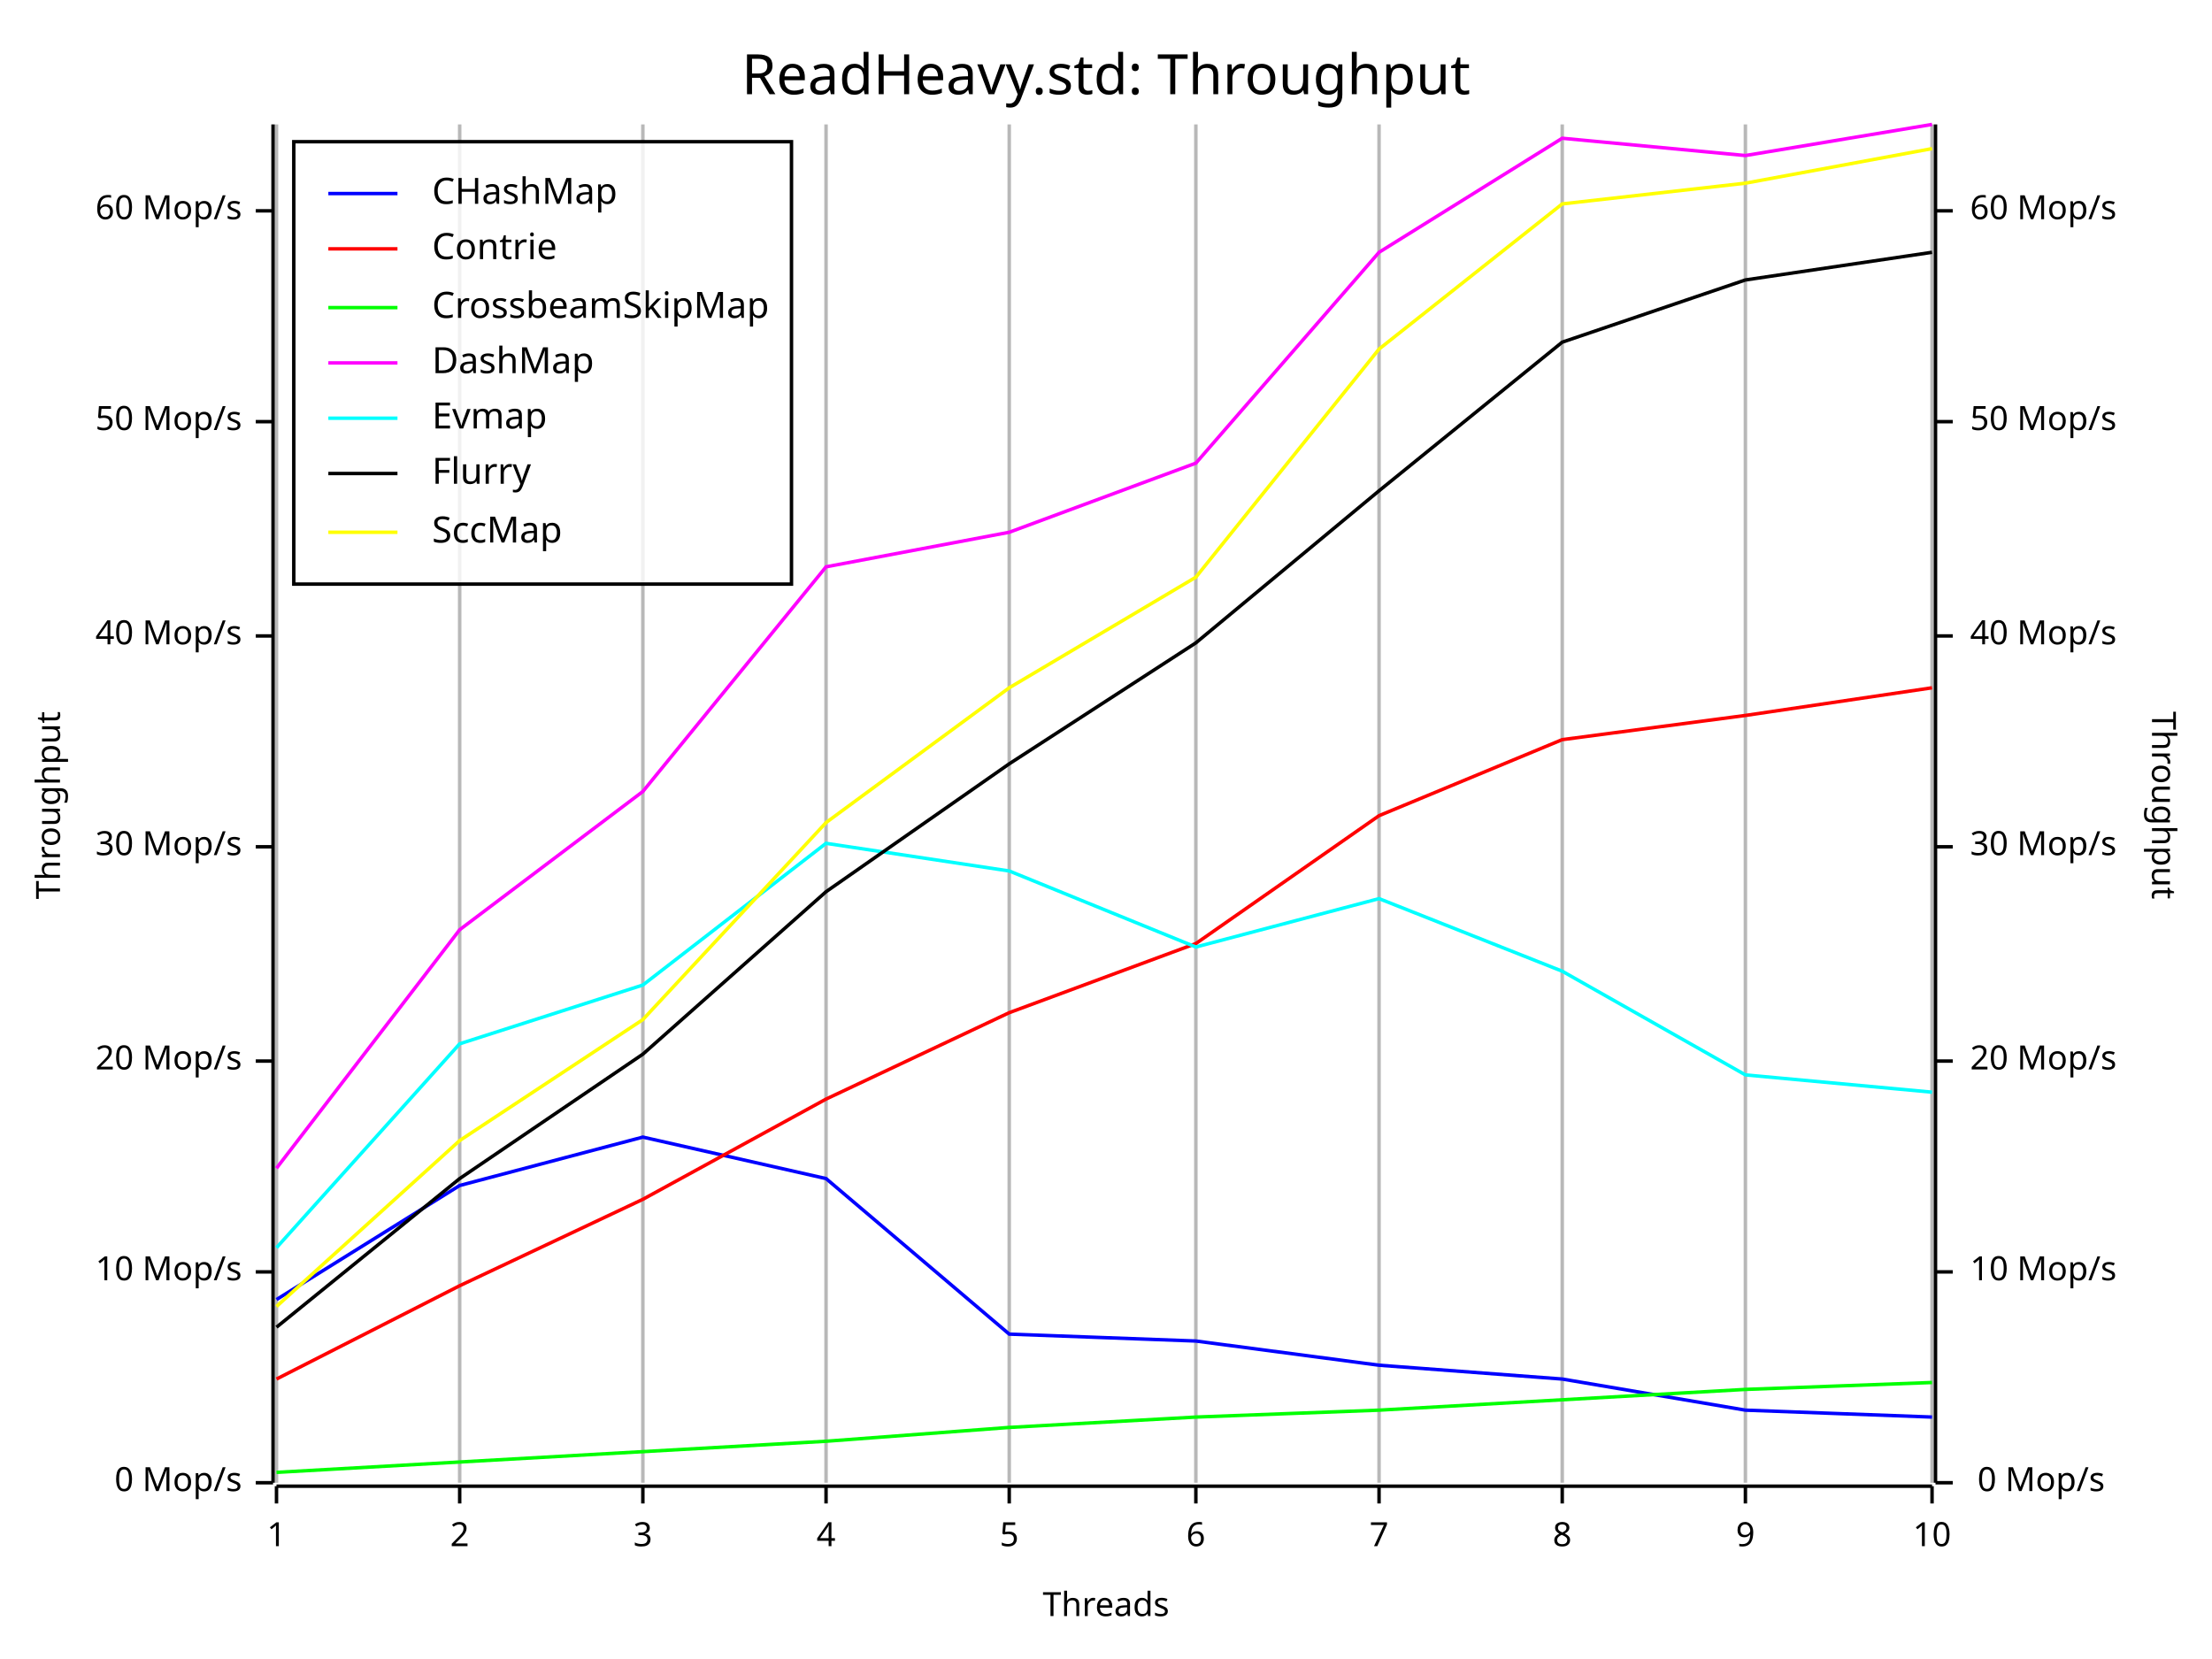
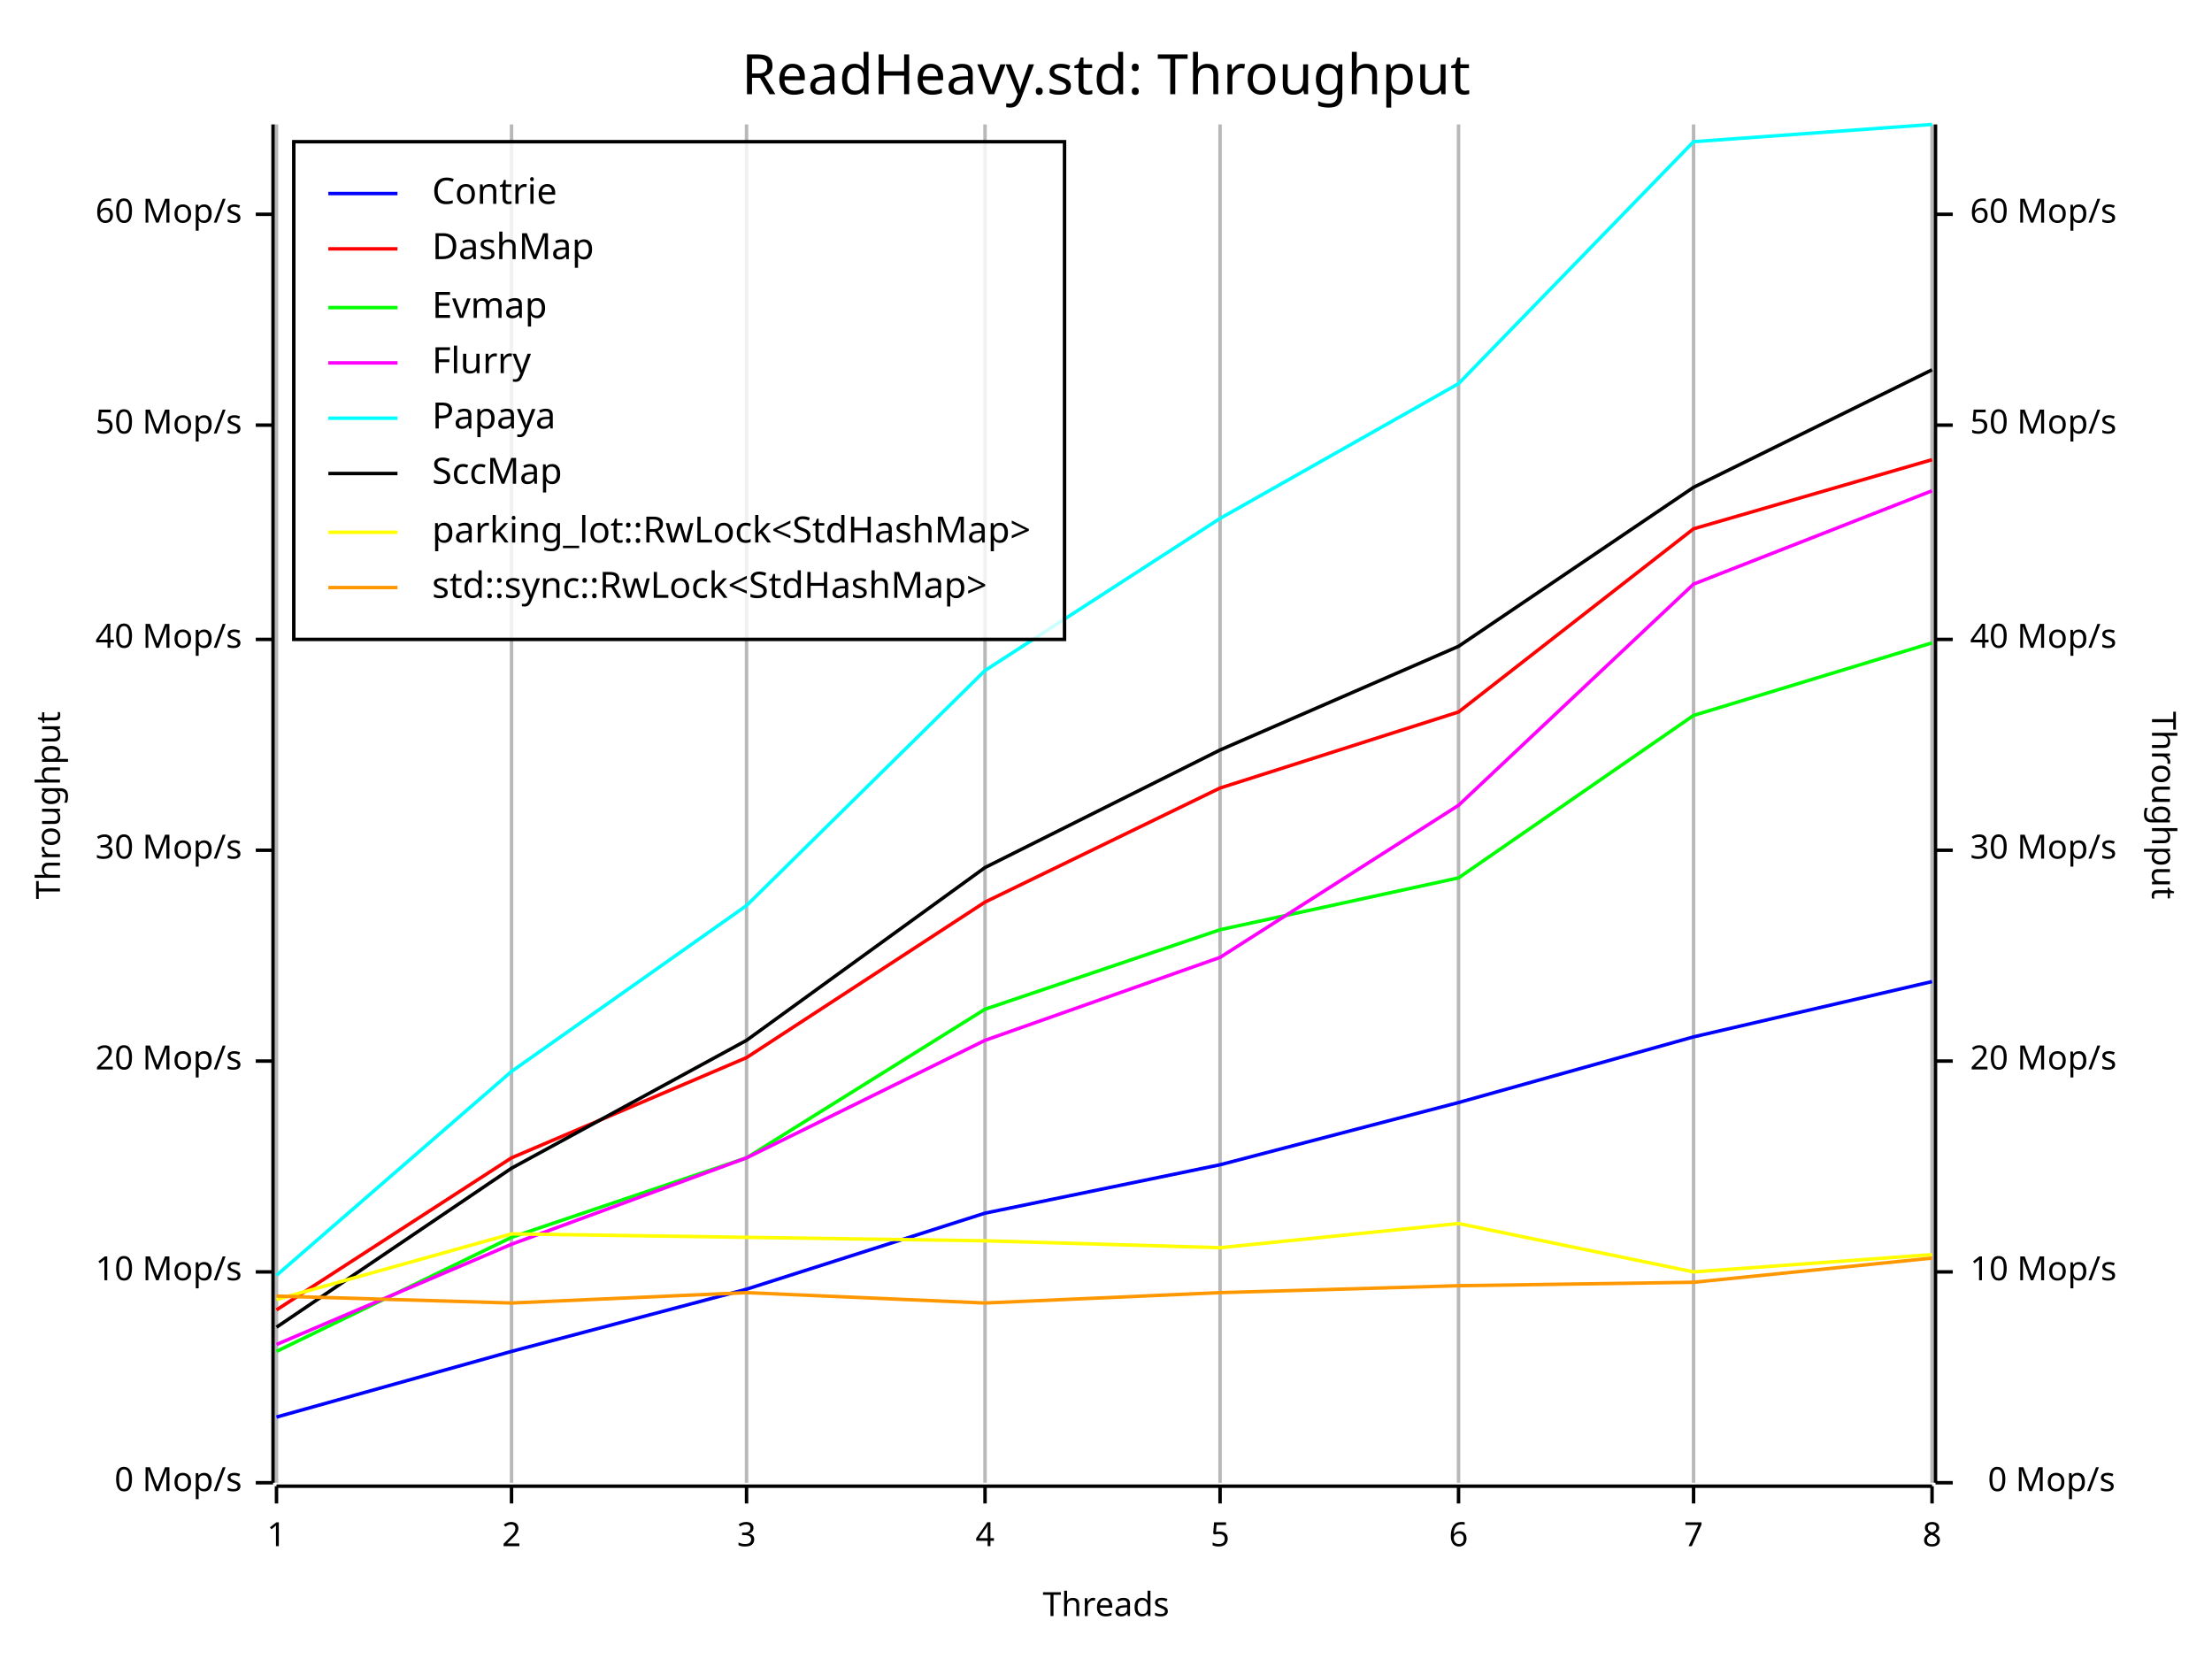
<svg xmlns="http://www.w3.org/2000/svg" width="640" height="480" viewBox="0 0 640 480">
  <rect x="0" y="0" width="640" height="480" opacity="1" fill="#FFFFFF" stroke="none" />
  <text x="320" y="15" dy="0.76em" text-anchor="middle" font-family="Fira Code" font-size="16.129" opacity="1" fill="#000000">
ReadHeavy.std: Throughput
</text>
  <line opacity="0.1" stroke="#000000" stroke-width="1" x1="80" y1="429" x2="80" y2="36" />
-   <line opacity="0.1" stroke="#000000" stroke-width="1" x1="133" y1="429" x2="133" y2="36" />
-   <line opacity="0.1" stroke="#000000" stroke-width="1" x1="186" y1="429" x2="186" y2="36" />
-   <line opacity="0.1" stroke="#000000" stroke-width="1" x1="239" y1="429" x2="239" y2="36" />
-   <line opacity="0.1" stroke="#000000" stroke-width="1" x1="292" y1="429" x2="292" y2="36" />
-   <line opacity="0.1" stroke="#000000" stroke-width="1" x1="346" y1="429" x2="346" y2="36" />
-   <line opacity="0.1" stroke="#000000" stroke-width="1" x1="399" y1="429" x2="399" y2="36" />
-   <line opacity="0.1" stroke="#000000" stroke-width="1" x1="452" y1="429" x2="452" y2="36" />
-   <line opacity="0.1" stroke="#000000" stroke-width="1" x1="505" y1="429" x2="505" y2="36" />
+   <line opacity="0.1" stroke="#000000" stroke-width="1" x1="148" y1="429" x2="148" y2="36" />
+   <line opacity="0.1" stroke="#000000" stroke-width="1" x1="216" y1="429" x2="216" y2="36" />
+   <line opacity="0.1" stroke="#000000" stroke-width="1" x1="285" y1="429" x2="285" y2="36" />
+   <line opacity="0.1" stroke="#000000" stroke-width="1" x1="353" y1="429" x2="353" y2="36" />
+   <line opacity="0.1" stroke="#000000" stroke-width="1" x1="422" y1="429" x2="422" y2="36" />
+   <line opacity="0.1" stroke="#000000" stroke-width="1" x1="490" y1="429" x2="490" y2="36" />
  <line opacity="0.1" stroke="#000000" stroke-width="1" x1="559" y1="429" x2="559" y2="36" />
  <text x="10" y="233" dy="0.76em" text-anchor="middle" font-family="sans-serif" font-size="9.677" opacity="1" fill="#000000" transform="rotate(270, 10, 233)">
Throughput
</text>
  <text x="320" y="470" dy="-0.5ex" text-anchor="middle" font-family="sans-serif" font-size="9.677" opacity="1" fill="#000000">
Threads
</text>
  <text x="630" y="233" dy="0.76em" text-anchor="middle" font-family="sans-serif" font-size="9.677" opacity="1" fill="#000000" transform="rotate(90, 630, 233)">
Throughput
</text>
  <line opacity="0.2" stroke="#000000" stroke-width="1" x1="80" y1="429" x2="80" y2="36" />
-   <line opacity="0.2" stroke="#000000" stroke-width="1" x1="133" y1="429" x2="133" y2="36" />
-   <line opacity="0.2" stroke="#000000" stroke-width="1" x1="186" y1="429" x2="186" y2="36" />
-   <line opacity="0.2" stroke="#000000" stroke-width="1" x1="239" y1="429" x2="239" y2="36" />
-   <line opacity="0.2" stroke="#000000" stroke-width="1" x1="292" y1="429" x2="292" y2="36" />
-   <line opacity="0.2" stroke="#000000" stroke-width="1" x1="346" y1="429" x2="346" y2="36" />
-   <line opacity="0.2" stroke="#000000" stroke-width="1" x1="399" y1="429" x2="399" y2="36" />
-   <line opacity="0.2" stroke="#000000" stroke-width="1" x1="452" y1="429" x2="452" y2="36" />
-   <line opacity="0.2" stroke="#000000" stroke-width="1" x1="505" y1="429" x2="505" y2="36" />
+   <line opacity="0.2" stroke="#000000" stroke-width="1" x1="148" y1="429" x2="148" y2="36" />
+   <line opacity="0.2" stroke="#000000" stroke-width="1" x1="216" y1="429" x2="216" y2="36" />
+   <line opacity="0.2" stroke="#000000" stroke-width="1" x1="285" y1="429" x2="285" y2="36" />
+   <line opacity="0.2" stroke="#000000" stroke-width="1" x1="353" y1="429" x2="353" y2="36" />
+   <line opacity="0.2" stroke="#000000" stroke-width="1" x1="422" y1="429" x2="422" y2="36" />
+   <line opacity="0.2" stroke="#000000" stroke-width="1" x1="490" y1="429" x2="490" y2="36" />
  <line opacity="0.2" stroke="#000000" stroke-width="1" x1="559" y1="429" x2="559" y2="36" />
  <polyline fill="none" opacity="1" stroke="#000000" stroke-width="1" points="79,36 79,429 " />
  <text x="70" y="429" dy="0.5ex" text-anchor="end" font-family="sans-serif" font-size="9.677" opacity="1" fill="#000000">
0 Mop/s
</text>
  <polyline fill="none" opacity="1" stroke="#000000" stroke-width="1" points="74,429 79,429 " />
  <text x="70" y="368" dy="0.5ex" text-anchor="end" font-family="sans-serif" font-size="9.677" opacity="1" fill="#000000">
10 Mop/s
</text>
  <polyline fill="none" opacity="1" stroke="#000000" stroke-width="1" points="74,368 79,368 " />
  <text x="70" y="307" dy="0.5ex" text-anchor="end" font-family="sans-serif" font-size="9.677" opacity="1" fill="#000000">
20 Mop/s
</text>
  <polyline fill="none" opacity="1" stroke="#000000" stroke-width="1" points="74,307 79,307 " />
-   <text x="70" y="245" dy="0.5ex" text-anchor="end" font-family="sans-serif" font-size="9.677" opacity="1" fill="#000000">
+   <text x="70" y="246" dy="0.5ex" text-anchor="end" font-family="sans-serif" font-size="9.677" opacity="1" fill="#000000">
30 Mop/s
</text>
-   <polyline fill="none" opacity="1" stroke="#000000" stroke-width="1" points="74,245 79,245 " />
-   <text x="70" y="184" dy="0.5ex" text-anchor="end" font-family="sans-serif" font-size="9.677" opacity="1" fill="#000000">
+   <polyline fill="none" opacity="1" stroke="#000000" stroke-width="1" points="74,246 79,246 " />
+   <text x="70" y="185" dy="0.5ex" text-anchor="end" font-family="sans-serif" font-size="9.677" opacity="1" fill="#000000">
40 Mop/s
</text>
-   <polyline fill="none" opacity="1" stroke="#000000" stroke-width="1" points="74,184 79,184 " />
-   <text x="70" y="122" dy="0.5ex" text-anchor="end" font-family="sans-serif" font-size="9.677" opacity="1" fill="#000000">
+   <polyline fill="none" opacity="1" stroke="#000000" stroke-width="1" points="74,185 79,185 " />
+   <text x="70" y="123" dy="0.5ex" text-anchor="end" font-family="sans-serif" font-size="9.677" opacity="1" fill="#000000">
50 Mop/s
</text>
-   <polyline fill="none" opacity="1" stroke="#000000" stroke-width="1" points="74,122 79,122 " />
-   <text x="70" y="61" dy="0.5ex" text-anchor="end" font-family="sans-serif" font-size="9.677" opacity="1" fill="#000000">
+   <polyline fill="none" opacity="1" stroke="#000000" stroke-width="1" points="74,123 79,123 " />
+   <text x="70" y="62" dy="0.5ex" text-anchor="end" font-family="sans-serif" font-size="9.677" opacity="1" fill="#000000">
60 Mop/s
</text>
-   <polyline fill="none" opacity="1" stroke="#000000" stroke-width="1" points="74,61 79,61 " />
+   <polyline fill="none" opacity="1" stroke="#000000" stroke-width="1" points="74,62 79,62 " />
  <polyline fill="none" opacity="1" stroke="#000000" stroke-width="1" points="80,430 559,430 " />
  <text x="80" y="440" dy="0.76em" text-anchor="middle" font-family="sans-serif" font-size="9.677" opacity="1" fill="#000000">
1
</text>
  <polyline fill="none" opacity="1" stroke="#000000" stroke-width="1" points="80,430 80,435 " />
-   <text x="133" y="440" dy="0.76em" text-anchor="middle" font-family="sans-serif" font-size="9.677" opacity="1" fill="#000000">
+   <text x="148" y="440" dy="0.76em" text-anchor="middle" font-family="sans-serif" font-size="9.677" opacity="1" fill="#000000">
2
</text>
-   <polyline fill="none" opacity="1" stroke="#000000" stroke-width="1" points="133,430 133,435 " />
-   <text x="186" y="440" dy="0.76em" text-anchor="middle" font-family="sans-serif" font-size="9.677" opacity="1" fill="#000000">
+   <polyline fill="none" opacity="1" stroke="#000000" stroke-width="1" points="148,430 148,435 " />
+   <text x="216" y="440" dy="0.76em" text-anchor="middle" font-family="sans-serif" font-size="9.677" opacity="1" fill="#000000">
3
</text>
-   <polyline fill="none" opacity="1" stroke="#000000" stroke-width="1" points="186,430 186,435 " />
-   <text x="239" y="440" dy="0.76em" text-anchor="middle" font-family="sans-serif" font-size="9.677" opacity="1" fill="#000000">
+   <polyline fill="none" opacity="1" stroke="#000000" stroke-width="1" points="216,430 216,435 " />
+   <text x="285" y="440" dy="0.76em" text-anchor="middle" font-family="sans-serif" font-size="9.677" opacity="1" fill="#000000">
4
</text>
-   <polyline fill="none" opacity="1" stroke="#000000" stroke-width="1" points="239,430 239,435 " />
-   <text x="292" y="440" dy="0.76em" text-anchor="middle" font-family="sans-serif" font-size="9.677" opacity="1" fill="#000000">
+   <polyline fill="none" opacity="1" stroke="#000000" stroke-width="1" points="285,430 285,435 " />
+   <text x="353" y="440" dy="0.76em" text-anchor="middle" font-family="sans-serif" font-size="9.677" opacity="1" fill="#000000">
5
</text>
-   <polyline fill="none" opacity="1" stroke="#000000" stroke-width="1" points="292,430 292,435 " />
-   <text x="346" y="440" dy="0.76em" text-anchor="middle" font-family="sans-serif" font-size="9.677" opacity="1" fill="#000000">
+   <polyline fill="none" opacity="1" stroke="#000000" stroke-width="1" points="353,430 353,435 " />
+   <text x="422" y="440" dy="0.76em" text-anchor="middle" font-family="sans-serif" font-size="9.677" opacity="1" fill="#000000">
6
</text>
-   <polyline fill="none" opacity="1" stroke="#000000" stroke-width="1" points="346,430 346,435 " />
-   <text x="399" y="440" dy="0.76em" text-anchor="middle" font-family="sans-serif" font-size="9.677" opacity="1" fill="#000000">
+   <polyline fill="none" opacity="1" stroke="#000000" stroke-width="1" points="422,430 422,435 " />
+   <text x="490" y="440" dy="0.76em" text-anchor="middle" font-family="sans-serif" font-size="9.677" opacity="1" fill="#000000">
7
</text>
-   <polyline fill="none" opacity="1" stroke="#000000" stroke-width="1" points="399,430 399,435 " />
-   <text x="452" y="440" dy="0.76em" text-anchor="middle" font-family="sans-serif" font-size="9.677" opacity="1" fill="#000000">
+   <polyline fill="none" opacity="1" stroke="#000000" stroke-width="1" points="490,430 490,435 " />
+   <text x="559" y="440" dy="0.76em" text-anchor="middle" font-family="sans-serif" font-size="9.677" opacity="1" fill="#000000">
8
- </text>
-   <polyline fill="none" opacity="1" stroke="#000000" stroke-width="1" points="452,430 452,435 " />
-   <text x="505" y="440" dy="0.76em" text-anchor="middle" font-family="sans-serif" font-size="9.677" opacity="1" fill="#000000">
- 9
- </text>
-   <polyline fill="none" opacity="1" stroke="#000000" stroke-width="1" points="505,430 505,435 " />
-   <text x="559" y="440" dy="0.76em" text-anchor="middle" font-family="sans-serif" font-size="9.677" opacity="1" fill="#000000">
- 10
</text>
  <polyline fill="none" opacity="1" stroke="#000000" stroke-width="1" points="559,430 559,435 " />
  <polyline fill="none" opacity="1" stroke="#000000" stroke-width="1" points="560,36 560,429 " />
-   <text x="609" y="429" dy="0.5ex" text-anchor="end" font-family="sans-serif" font-size="9.677" opacity="1" fill="#000000">
+   <text x="612" y="429" dy="0.5ex" text-anchor="end" font-family="sans-serif" font-size="9.677" opacity="1" fill="#000000">
0 Mop/s
</text>
  <polyline fill="none" opacity="1" stroke="#000000" stroke-width="1" points="560,429 565,429 " />
  <text x="570" y="368" dy="0.5ex" text-anchor="start" font-family="sans-serif" font-size="9.677" opacity="1" fill="#000000">
10 Mop/s
</text>
  <polyline fill="none" opacity="1" stroke="#000000" stroke-width="1" points="560,368 565,368 " />
  <text x="570" y="307" dy="0.5ex" text-anchor="start" font-family="sans-serif" font-size="9.677" opacity="1" fill="#000000">
20 Mop/s
</text>
  <polyline fill="none" opacity="1" stroke="#000000" stroke-width="1" points="560,307 565,307 " />
-   <text x="570" y="245" dy="0.5ex" text-anchor="start" font-family="sans-serif" font-size="9.677" opacity="1" fill="#000000">
+   <text x="570" y="246" dy="0.5ex" text-anchor="start" font-family="sans-serif" font-size="9.677" opacity="1" fill="#000000">
30 Mop/s
</text>
-   <polyline fill="none" opacity="1" stroke="#000000" stroke-width="1" points="560,245 565,245 " />
-   <text x="570" y="184" dy="0.5ex" text-anchor="start" font-family="sans-serif" font-size="9.677" opacity="1" fill="#000000">
+   <polyline fill="none" opacity="1" stroke="#000000" stroke-width="1" points="560,246 565,246 " />
+   <text x="570" y="185" dy="0.5ex" text-anchor="start" font-family="sans-serif" font-size="9.677" opacity="1" fill="#000000">
40 Mop/s
</text>
-   <polyline fill="none" opacity="1" stroke="#000000" stroke-width="1" points="560,184 565,184 " />
-   <text x="570" y="122" dy="0.5ex" text-anchor="start" font-family="sans-serif" font-size="9.677" opacity="1" fill="#000000">
+   <polyline fill="none" opacity="1" stroke="#000000" stroke-width="1" points="560,185 565,185 " />
+   <text x="570" y="123" dy="0.5ex" text-anchor="start" font-family="sans-serif" font-size="9.677" opacity="1" fill="#000000">
50 Mop/s
</text>
-   <polyline fill="none" opacity="1" stroke="#000000" stroke-width="1" points="560,122 565,122 " />
-   <text x="570" y="61" dy="0.5ex" text-anchor="start" font-family="sans-serif" font-size="9.677" opacity="1" fill="#000000">
+   <polyline fill="none" opacity="1" stroke="#000000" stroke-width="1" points="560,123 565,123 " />
+   <text x="570" y="62" dy="0.5ex" text-anchor="start" font-family="sans-serif" font-size="9.677" opacity="1" fill="#000000">
60 Mop/s
</text>
-   <polyline fill="none" opacity="1" stroke="#000000" stroke-width="1" points="560,61 565,61 " />
-   <polyline fill="none" opacity="1" stroke="#0000FF" stroke-width="1" points="80,376 133,343 186,329 239,341 292,386 346,388 399,395 452,399 505,408 559,410 " />
-   <polyline fill="none" opacity="1" stroke="#FF0000" stroke-width="1" points="80,399 133,372 186,347 239,318 292,293 346,273 399,236 452,214 505,207 559,199 " />
-   <polyline fill="none" opacity="1" stroke="#00FF00" stroke-width="1" points="80,426 133,423 186,420 239,417 292,413 346,410 399,408 452,405 505,402 559,400 " />
-   <polyline fill="none" opacity="1" stroke="#FF00FF" stroke-width="1" points="80,338 133,269 186,229 239,164 292,154 346,134 399,73 452,40 505,45 559,36 " />
-   <polyline fill="none" opacity="1" stroke="#00FFFF" stroke-width="1" points="80,361 133,302 186,285 239,244 292,252 346,274 399,260 452,281 505,311 559,316 " />
-   <polyline fill="none" opacity="1" stroke="#000000" stroke-width="1" points="80,384 133,341 186,305 239,258 292,221 346,186 399,142 452,99 505,81 559,73 " />
-   <polyline fill="none" opacity="1" stroke="#FFFF00" stroke-width="1" points="80,378 133,330 186,295 239,238 292,199 346,167 399,101 452,59 505,53 559,43 " />
-   <rect x="85" y="41" width="144" height="128" opacity="0.8" fill="#FFFFFF" stroke="none" />
-   <rect x="85" y="41" width="144" height="128" opacity="1" fill="none" stroke="#000000" />
+   <polyline fill="none" opacity="1" stroke="#000000" stroke-width="1" points="560,62 565,62 " />
+   <polyline fill="none" opacity="1" stroke="#0000FF" stroke-width="1" points="80,410 148,391 216,373 285,351 353,337 422,319 490,300 559,284 " />
+   <polyline fill="none" opacity="1" stroke="#FF0000" stroke-width="1" points="80,379 148,335 216,306 285,261 353,228 422,206 490,153 559,133 " />
+   <polyline fill="none" opacity="1" stroke="#00FF00" stroke-width="1" points="80,391 148,358 216,335 285,292 353,269 422,254 490,207 559,186 " />
+   <polyline fill="none" opacity="1" stroke="#FF00FF" stroke-width="1" points="80,389 148,360 216,335 285,301 353,277 422,233 490,169 559,142 " />
+   <polyline fill="none" opacity="1" stroke="#00FFFF" stroke-width="1" points="80,369 148,310 216,262 285,194 353,150 422,111 490,41 559,36 " />
+   <polyline fill="none" opacity="1" stroke="#000000" stroke-width="1" points="80,384 148,338 216,301 285,251 353,217 422,187 490,141 559,107 " />
+   <polyline fill="none" opacity="1" stroke="#FFFF00" stroke-width="1" points="80,376 148,357 216,358 285,359 353,361 422,354 490,368 559,363 " />
+   <polyline fill="none" opacity="1" stroke="#FF9800" stroke-width="1" points="80,375 148,377 216,374 285,377 353,374 422,372 490,371 559,364 " />
+   <rect x="85" y="41" width="223" height="144" opacity="0.8" fill="#FFFFFF" stroke="none" />
+   <rect x="85" y="41" width="223" height="144" opacity="1" fill="none" stroke="#000000" />
  <text x="125" y="51" dy="0.76em" text-anchor="start" font-family="Fira Code" font-size="10.484" opacity="1" fill="#000000">
- CHashMap
+ Contrie
</text>
  <text x="125" y="67" dy="0.76em" text-anchor="start" font-family="Fira Code" font-size="10.484" opacity="1" fill="#000000">
- Contrie
+ DashMap
</text>
  <text x="125" y="84" dy="0.76em" text-anchor="start" font-family="Fira Code" font-size="10.484" opacity="1" fill="#000000">
- CrossbeamSkipMap
+ Evmap
</text>
  <text x="125" y="100" dy="0.76em" text-anchor="start" font-family="Fira Code" font-size="10.484" opacity="1" fill="#000000">
- DashMap
+ Flurry
</text>
  <text x="125" y="116" dy="0.76em" text-anchor="start" font-family="Fira Code" font-size="10.484" opacity="1" fill="#000000">
- Evmap
+ Papaya
</text>
  <text x="125" y="132" dy="0.76em" text-anchor="start" font-family="Fira Code" font-size="10.484" opacity="1" fill="#000000">
- Flurry
+ SccMap
</text>
  <text x="125" y="149" dy="0.76em" text-anchor="start" font-family="Fira Code" font-size="10.484" opacity="1" fill="#000000">
- SccMap
+ parking_lot::RwLock&lt;StdHashMap&gt;
+ </text>
+   <text x="125" y="165" dy="0.76em" text-anchor="start" font-family="Fira Code" font-size="10.484" opacity="1" fill="#000000">
+ std::sync::RwLock&lt;StdHashMap&gt;
</text>
  <polyline fill="none" opacity="1" stroke="#0000FF" stroke-width="1" points="95,56 115,56 " />
  <polyline fill="none" opacity="1" stroke="#FF0000" stroke-width="1" points="95,72 115,72 " />
  <polyline fill="none" opacity="1" stroke="#00FF00" stroke-width="1" points="95,89 115,89 " />
  <polyline fill="none" opacity="1" stroke="#FF00FF" stroke-width="1" points="95,105 115,105 " />
  <polyline fill="none" opacity="1" stroke="#00FFFF" stroke-width="1" points="95,121 115,121 " />
  <polyline fill="none" opacity="1" stroke="#000000" stroke-width="1" points="95,137 115,137 " />
  <polyline fill="none" opacity="1" stroke="#FFFF00" stroke-width="1" points="95,154 115,154 " />
+   <polyline fill="none" opacity="1" stroke="#FF9800" stroke-width="1" points="95,170 115,170 " />
</svg>
